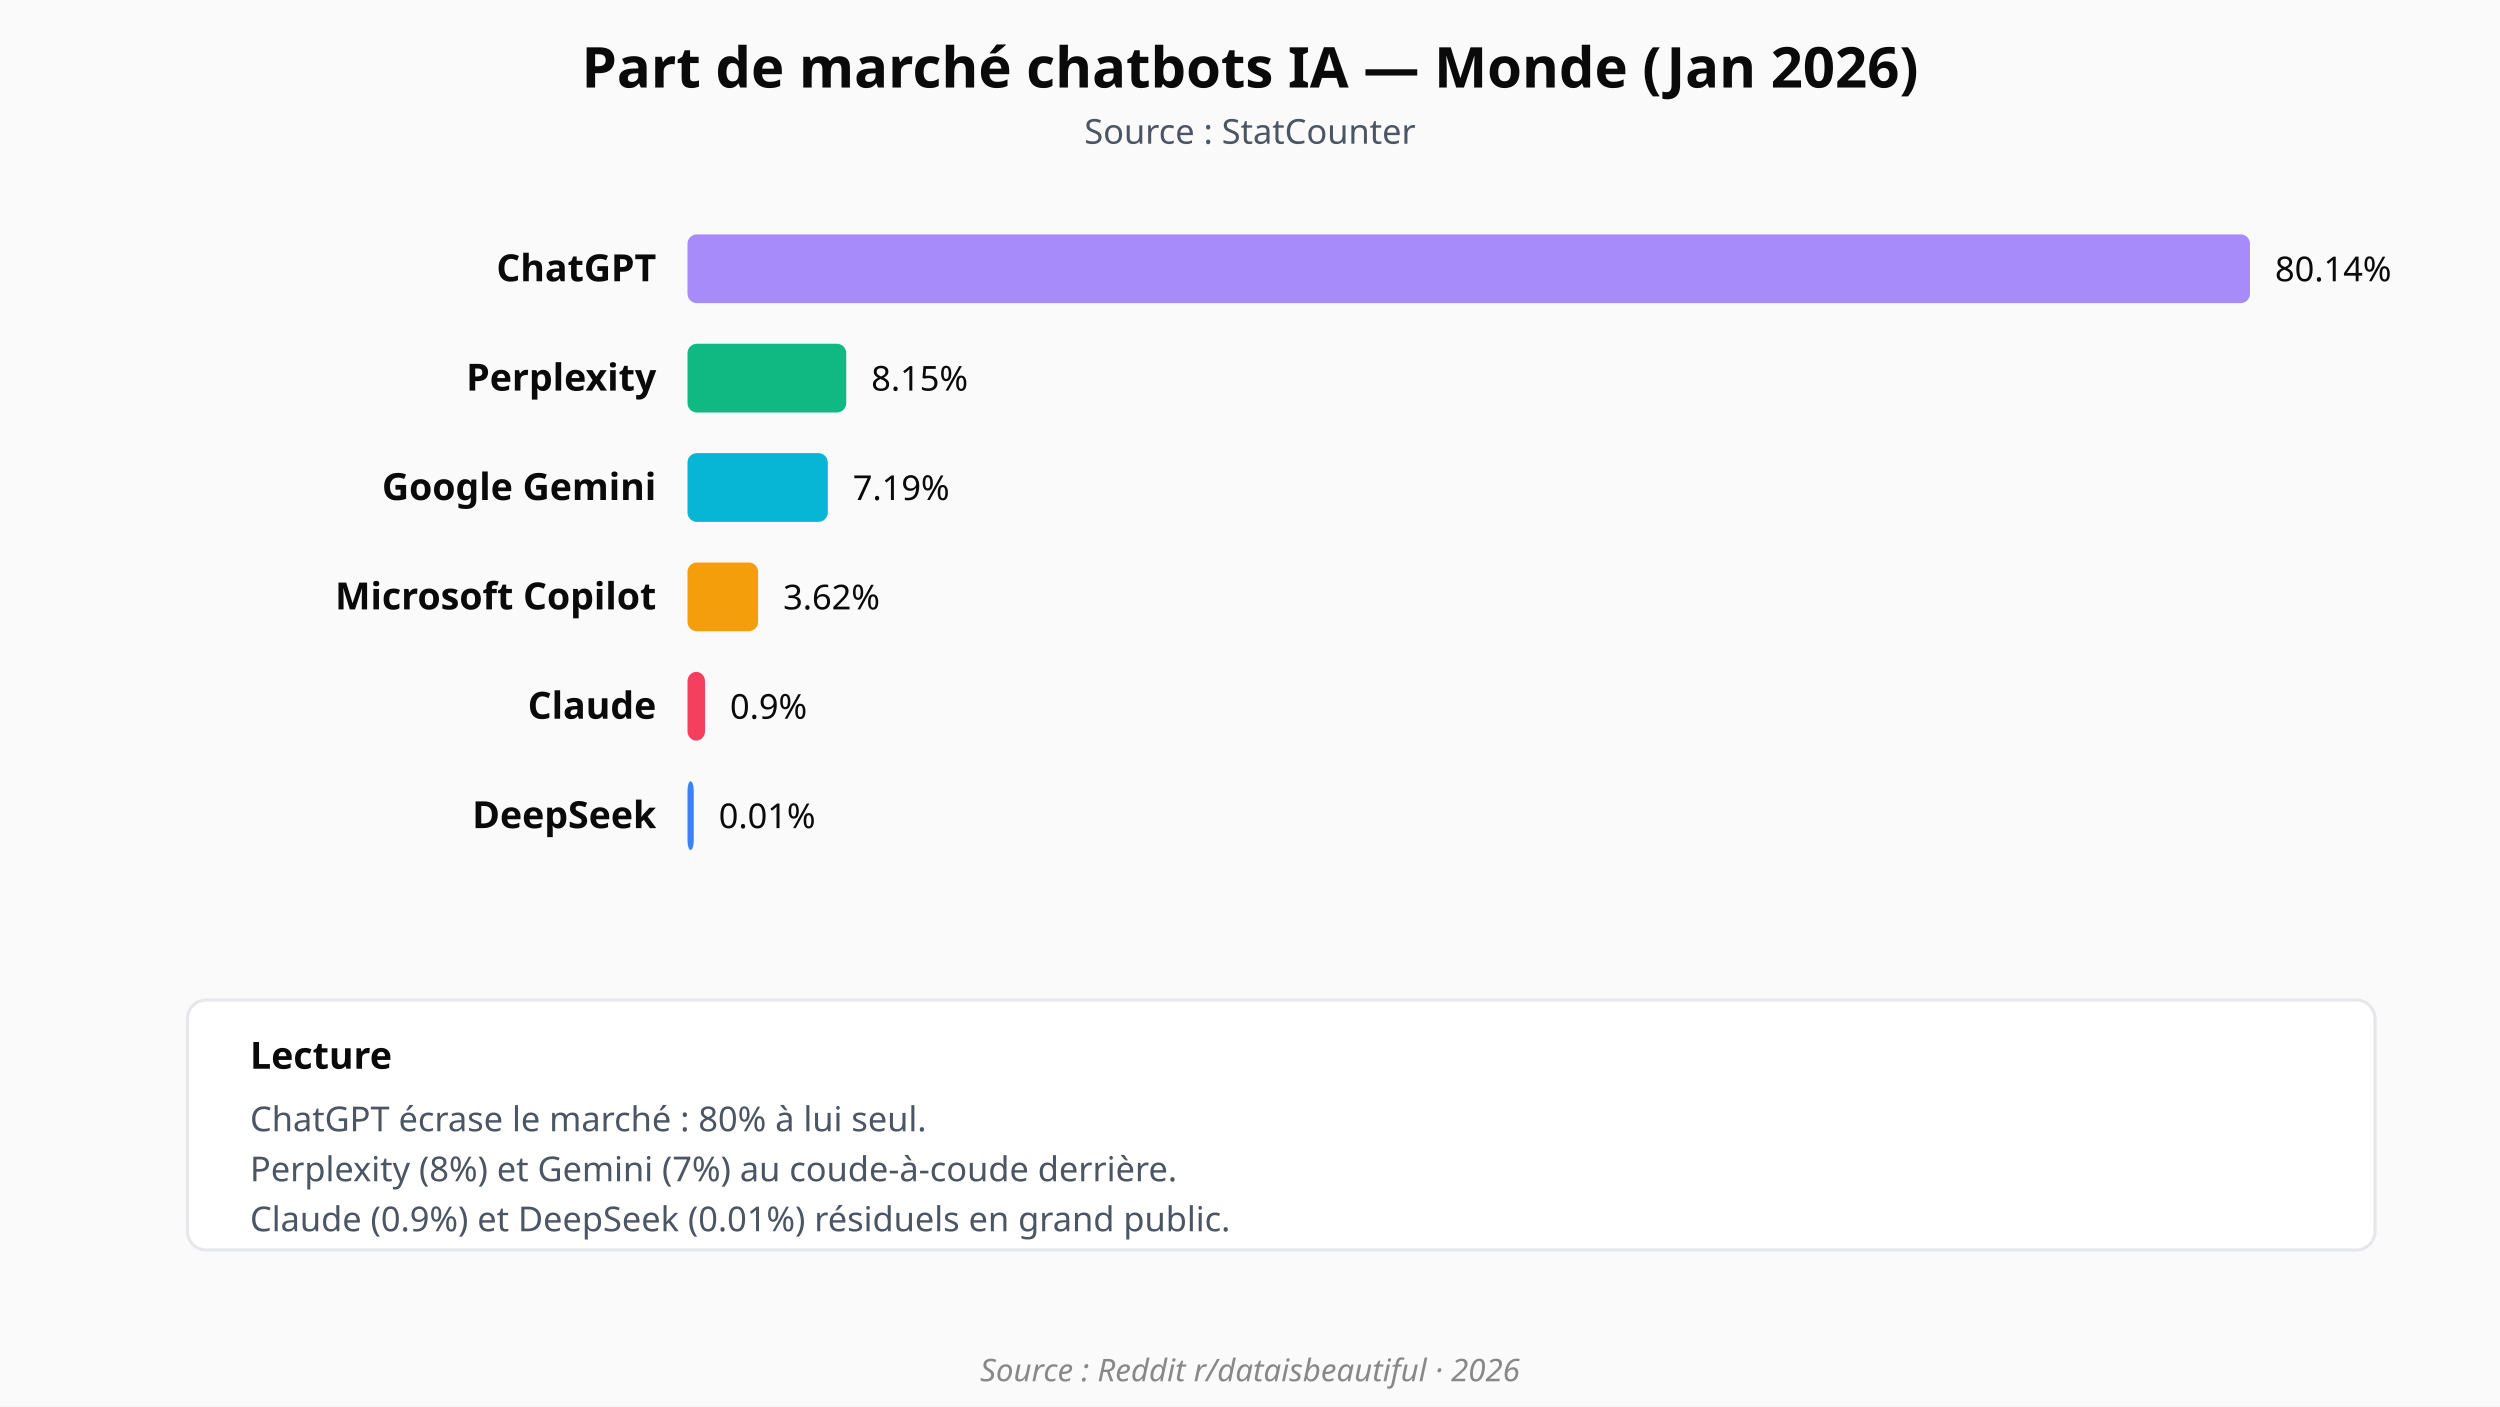
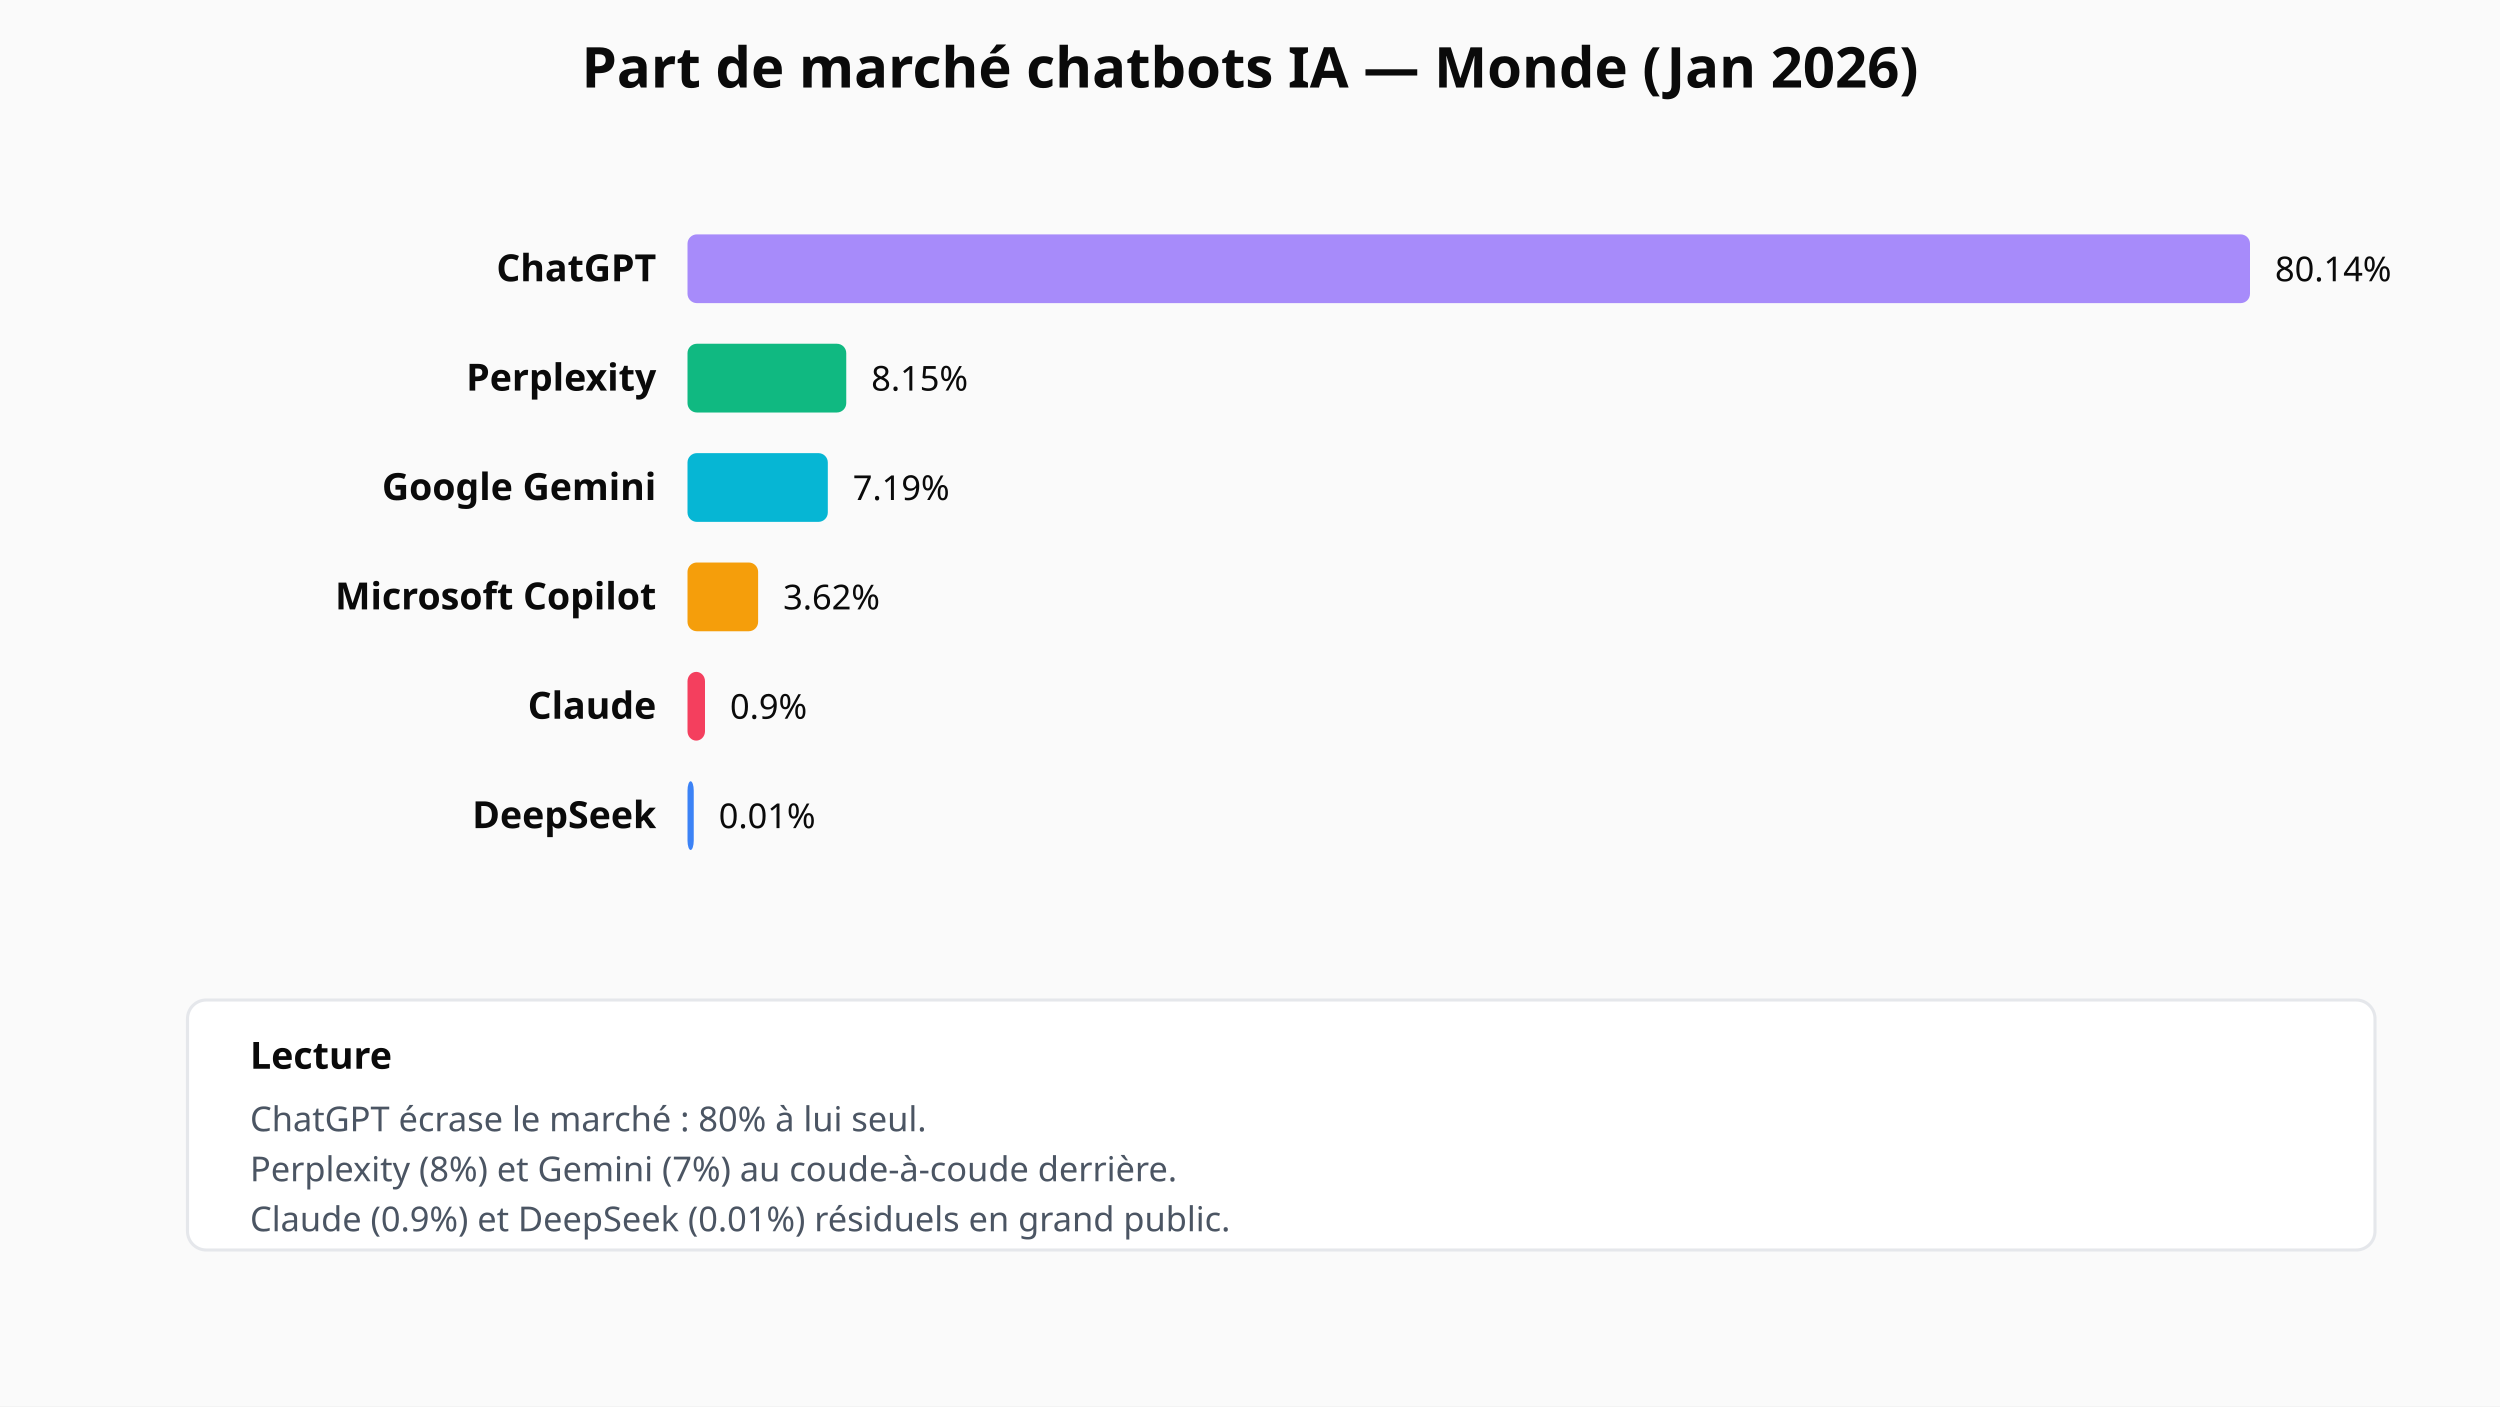
<svg xmlns="http://www.w3.org/2000/svg" viewBox="0 0 800 450" font-family="ui-sans-serif, system-ui">
  <rect width="800" height="450" fill="#fafafa" />
  <text x="400" y="28" text-anchor="middle" fill="#0a0a0a" font-size="18" font-weight="bold">Part de marché chatbots IA — Monde (Jan 2026)</text>
-   <text x="400" y="46" text-anchor="middle" fill="#4b5563" font-size="11">Source : StatCounter</text>
  <text x="210" y="90" text-anchor="end" fill="#0a0a0a" font-size="12" font-weight="600">ChatGPT</text>
  <rect x="220" y="75" width="500.0" height="22" fill="#a78bfa" rx="3" />
  <text x="728.0" y="90" fill="#0a0a0a" font-size="11" font-family="ui-monospace">80.14%</text>
  <text x="210" y="125" text-anchor="end" fill="#0a0a0a" font-size="12" font-weight="600">Perplexity</text>
  <rect x="220" y="110" width="50.8" height="22" fill="#10b981" rx="3" />
  <text x="278.8" y="125" fill="#0a0a0a" font-size="11" font-family="ui-monospace">8.15%</text>
  <text x="210" y="160" text-anchor="end" fill="#0a0a0a" font-size="12" font-weight="600">Google Gemini</text>
  <rect x="220" y="145" width="44.9" height="22" fill="#06b6d4" rx="3" />
  <text x="272.9" y="160" fill="#0a0a0a" font-size="11" font-family="ui-monospace">7.19%</text>
  <text x="210" y="195" text-anchor="end" fill="#0a0a0a" font-size="12" font-weight="600">Microsoft Copilot</text>
  <rect x="220" y="180" width="22.6" height="22" fill="#f59e0b" rx="3" />
  <text x="250.6" y="195" fill="#0a0a0a" font-size="11" font-family="ui-monospace">3.62%</text>
  <text x="210" y="230" text-anchor="end" fill="#0a0a0a" font-size="12" font-weight="600">Claude</text>
  <rect x="220" y="215" width="5.6" height="22" fill="#f43f5e" rx="3" />
  <text x="233.6" y="230" fill="#0a0a0a" font-size="11" font-family="ui-monospace">0.9%</text>
  <text x="210" y="265" text-anchor="end" fill="#0a0a0a" font-size="12" font-weight="600">DeepSeek</text>
  <rect x="220" y="250" width="2.0" height="22" fill="#3b82f6" rx="3" />
  <text x="230.0" y="265" fill="#0a0a0a" font-size="11" font-family="ui-monospace">0.01%</text>
  <g transform="translate(0,320)">
    <rect x="60" y="0" width="700" height="80" fill="#fff" rx="6" stroke="#e5e7eb" />
    <text x="80" y="22" fill="#0a0a0a" font-size="12" font-weight="600">Lecture</text>
    <text x="80" y="42" fill="#4b5563" font-size="11">ChatGPT écrase le marché : 80% à lui seul.</text>
    <text x="80" y="58" fill="#4b5563" font-size="11">Perplexity (8%) et Gemini (7%) au coude-à-coude derrière.</text>
    <text x="80" y="74" fill="#4b5563" font-size="11">Claude (0.9%) et DeepSeek (0.01%) résiduels en grand public.</text>
  </g>
-   <text x="400" y="442" text-anchor="middle" fill="#888" font-size="10" font-style="italic">Source : Reddit r/dataisbeautiful · 2026</text>
</svg>
